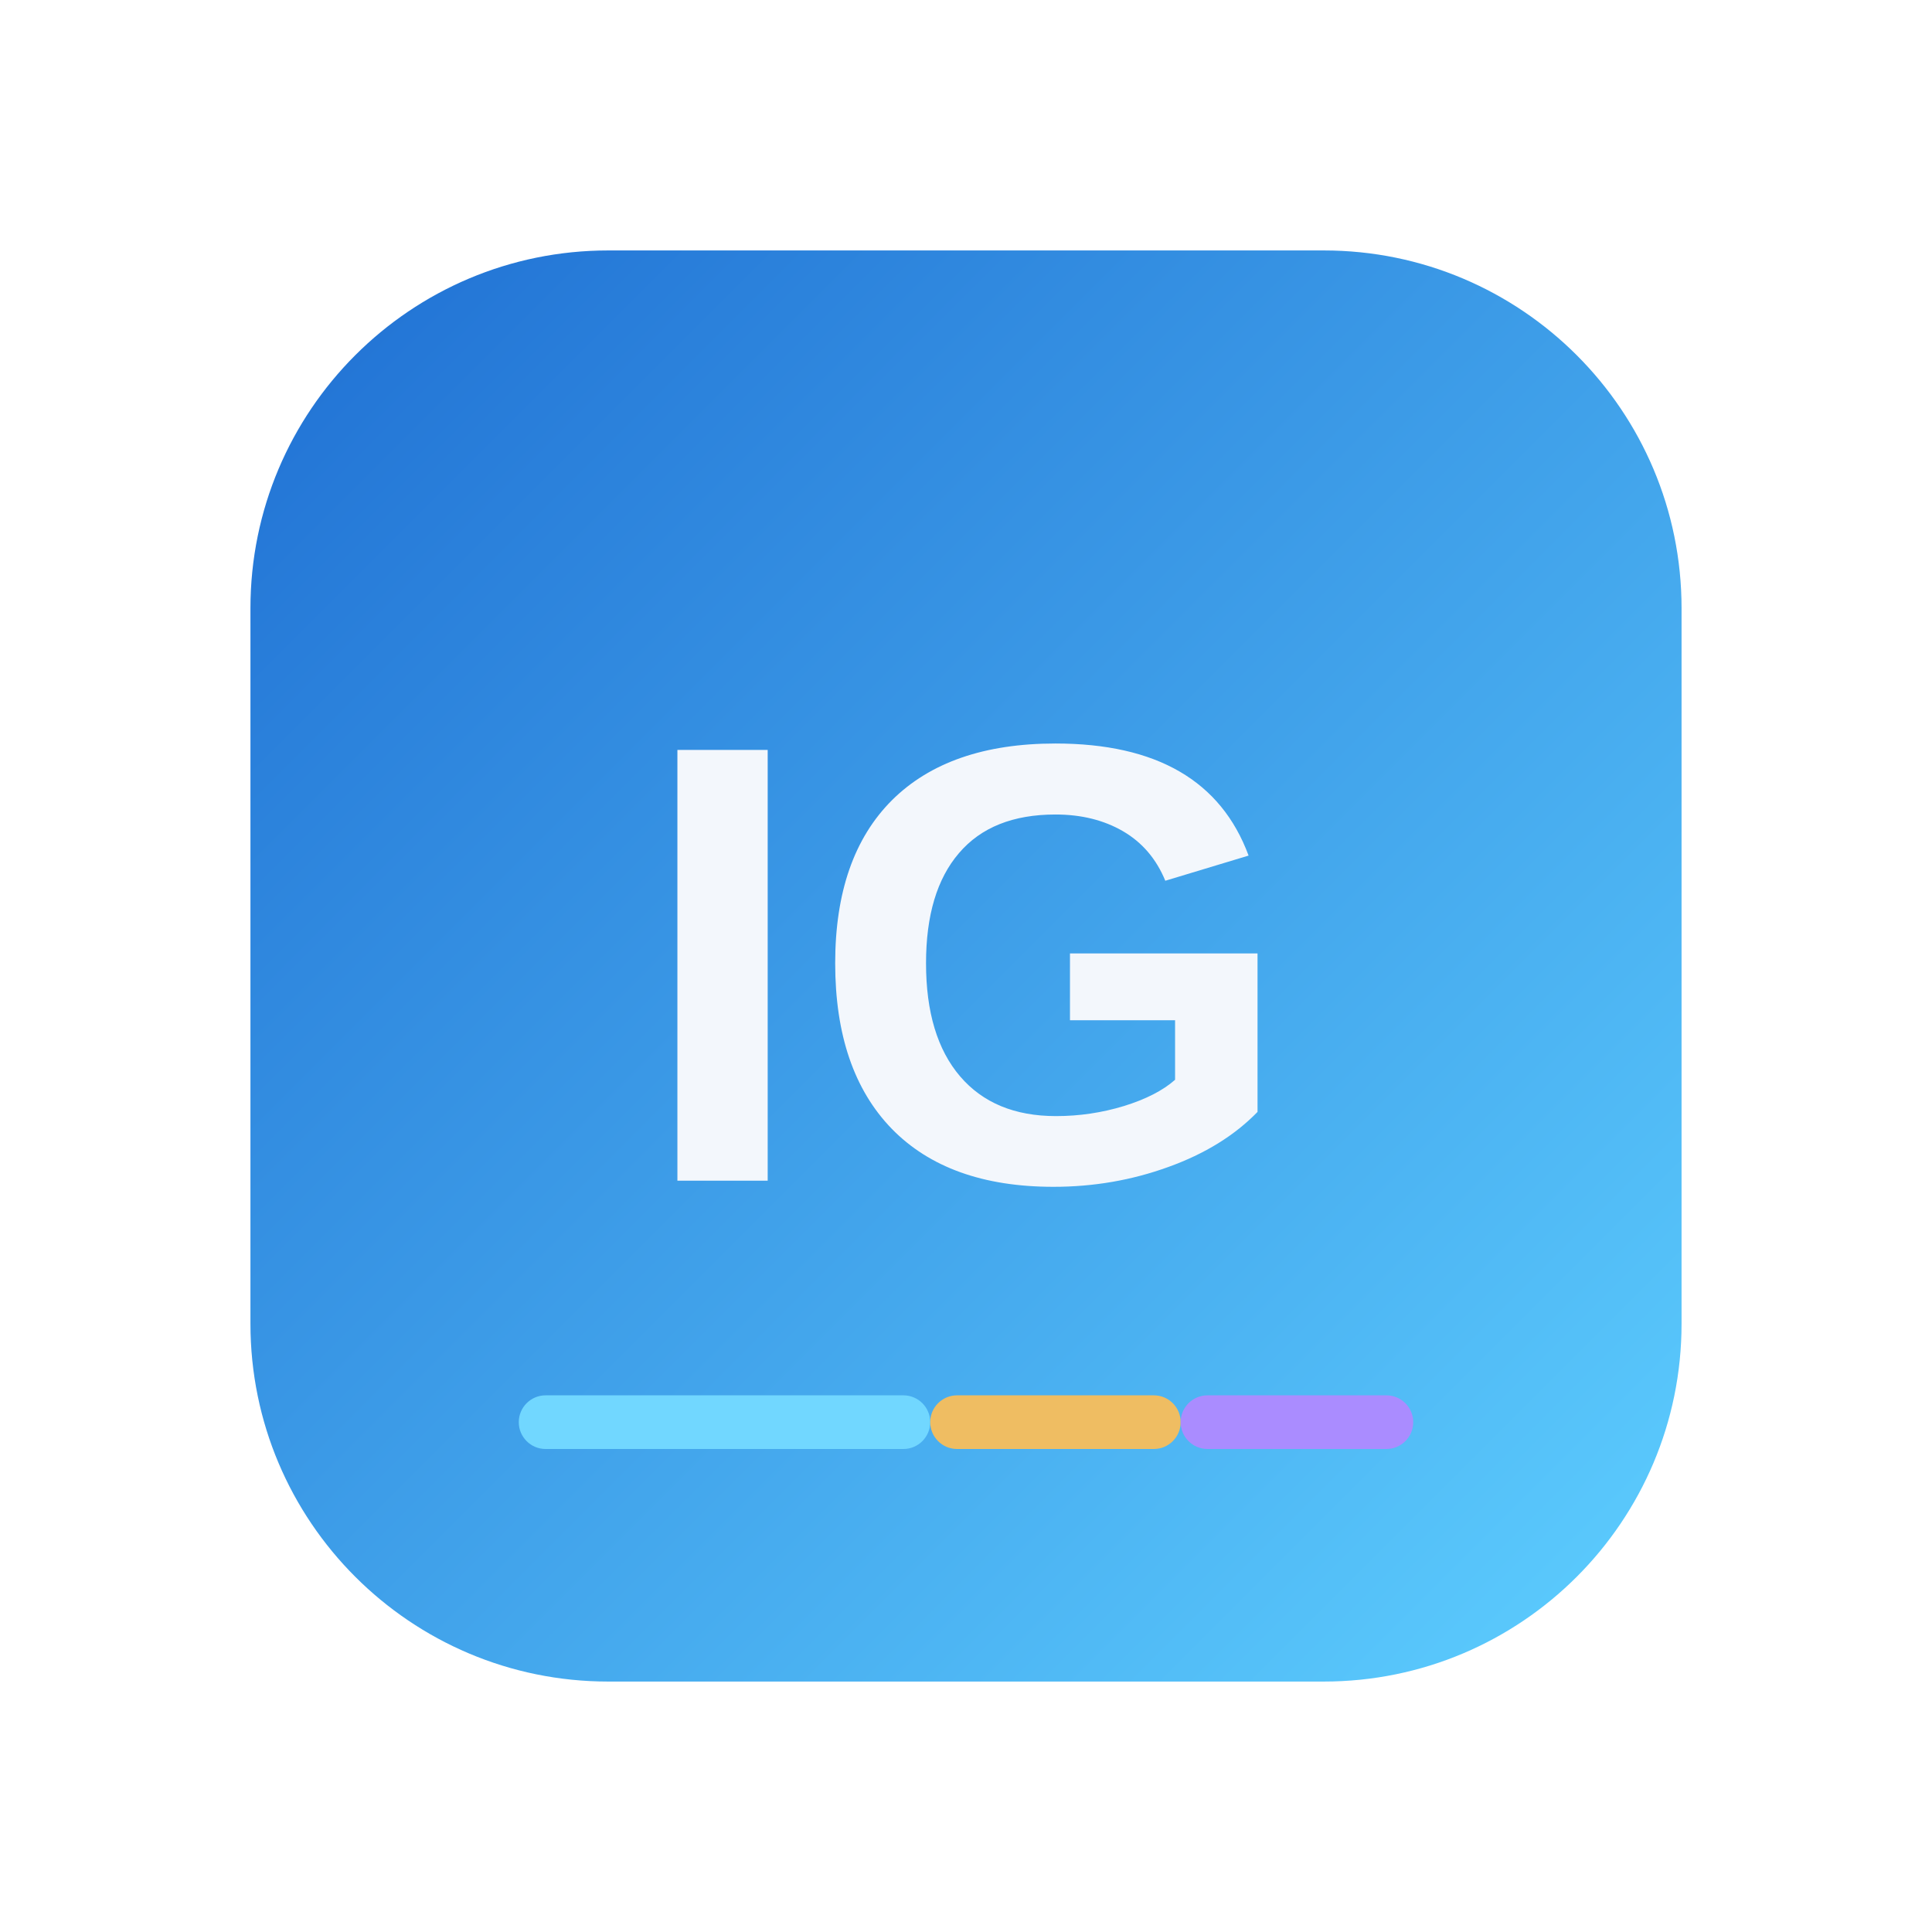
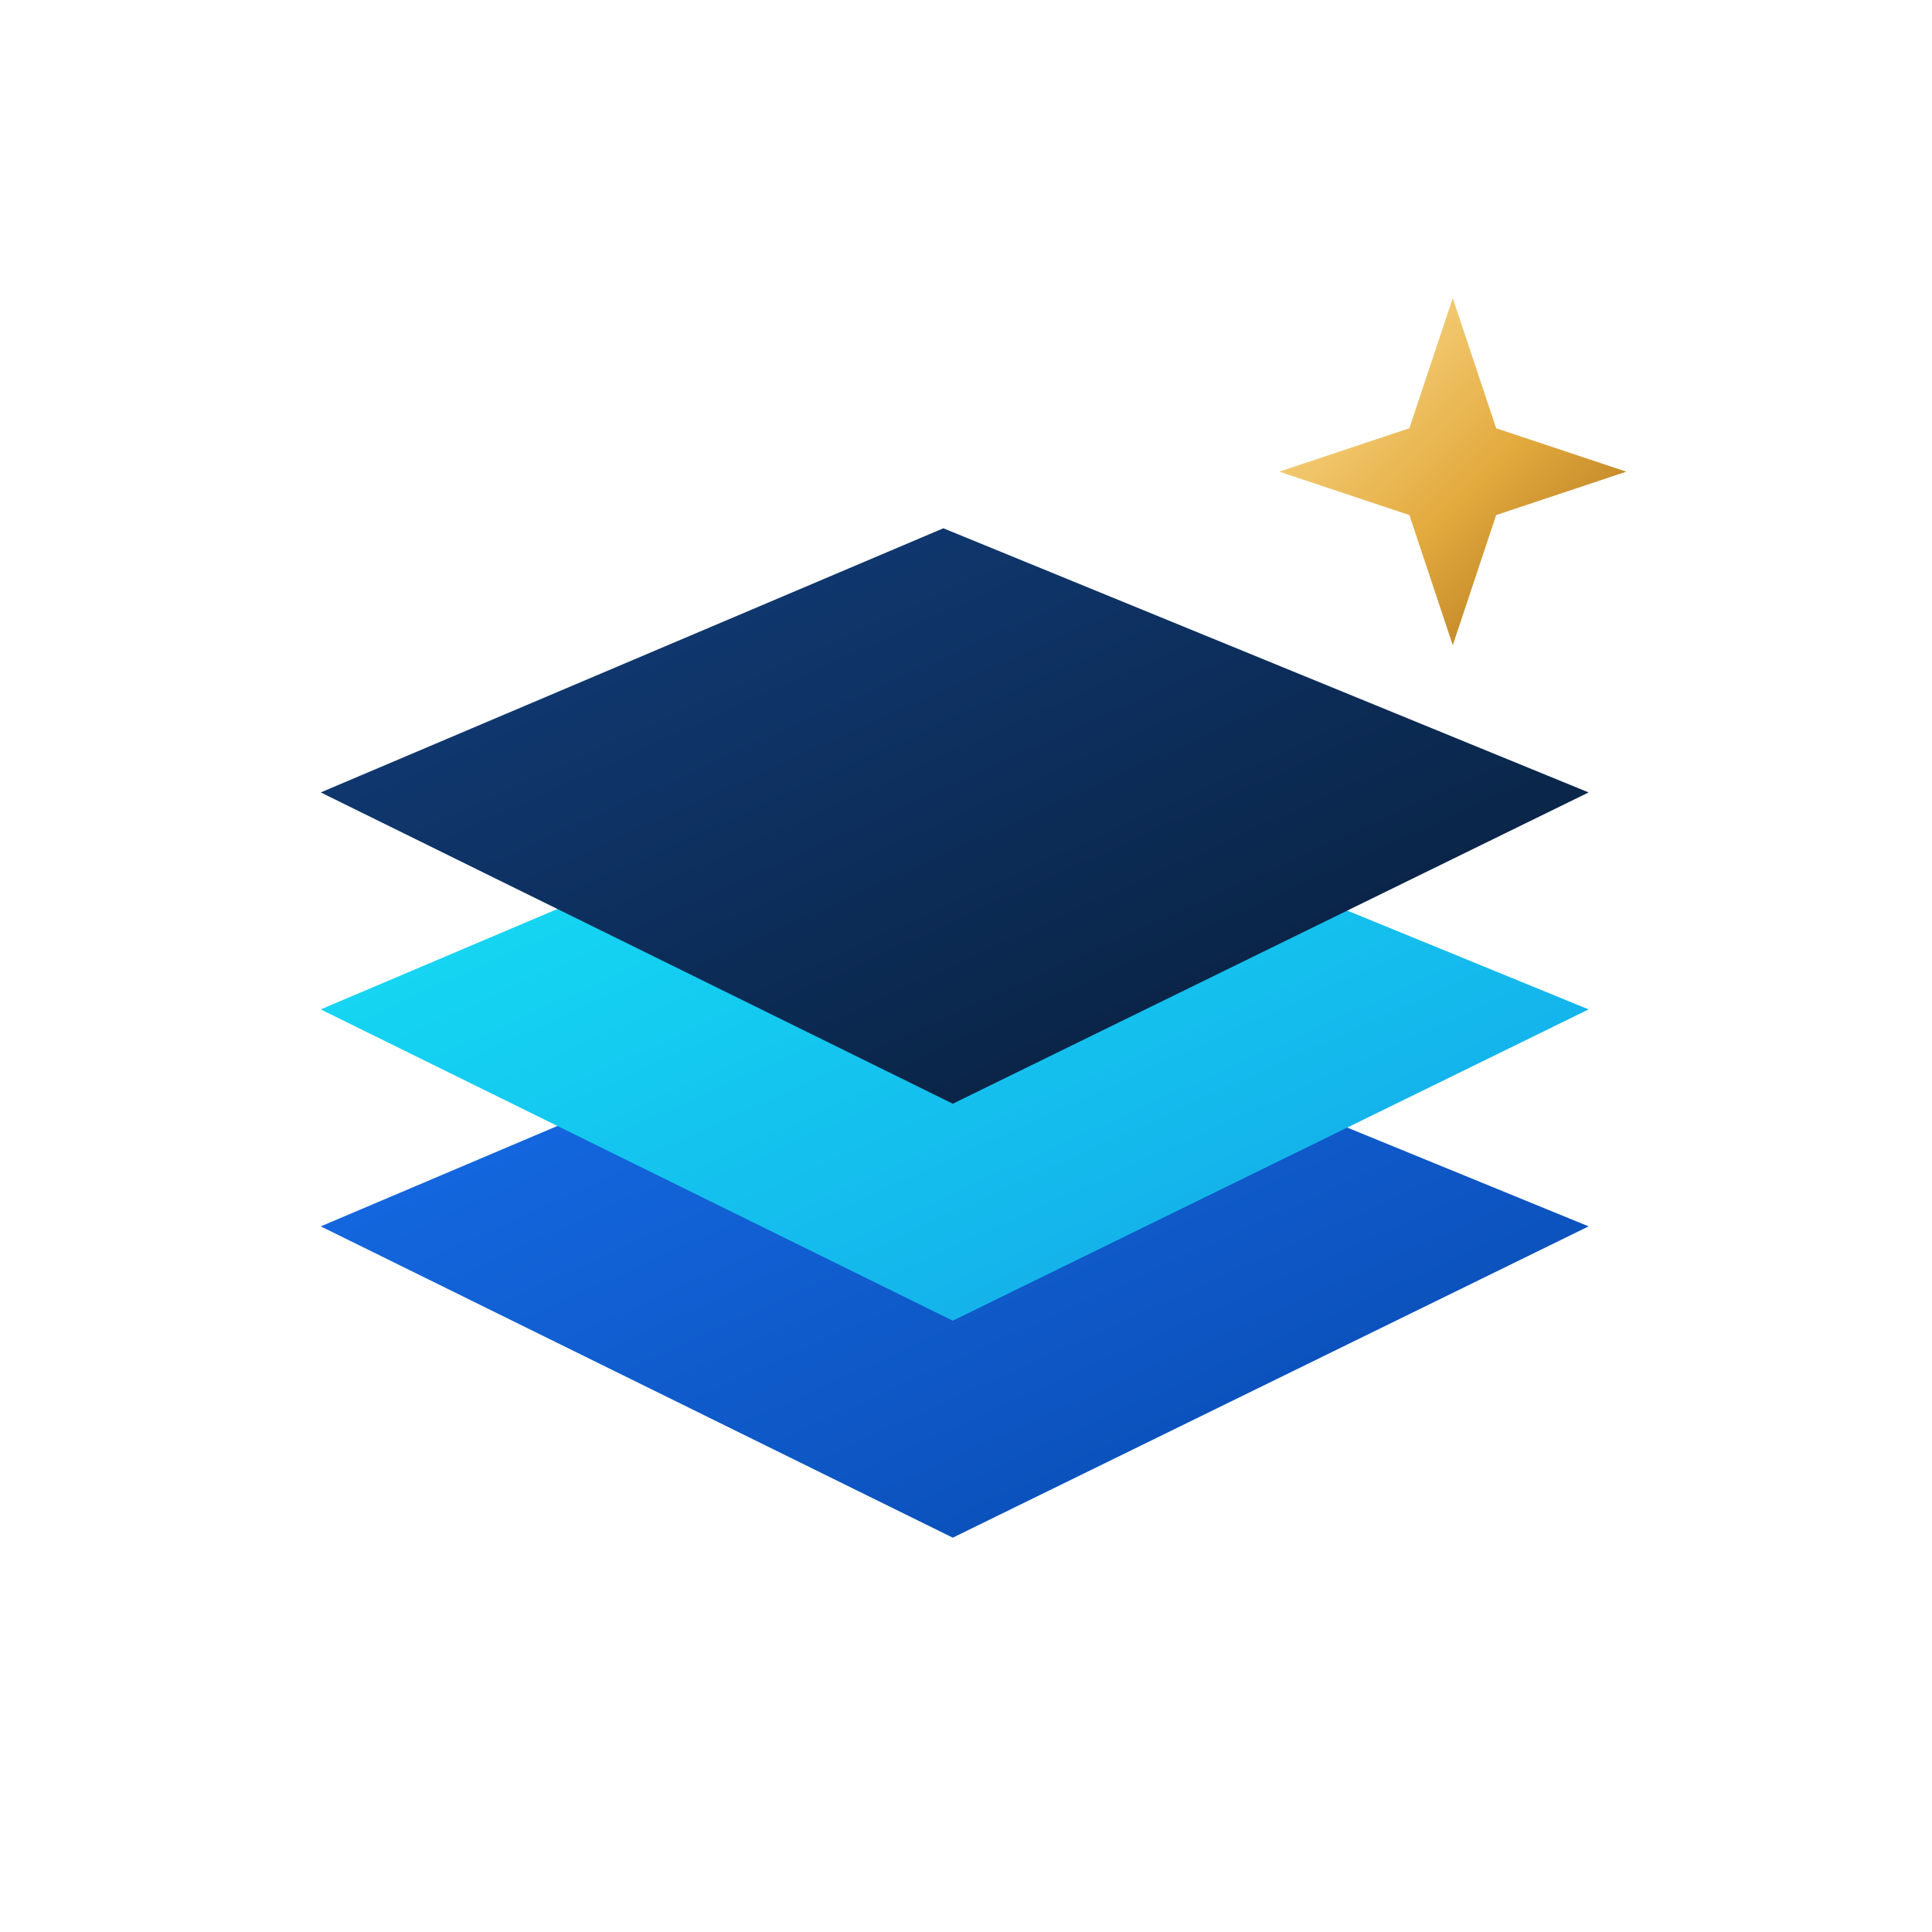
- <svg xmlns="http://www.w3.org/2000/svg" viewBox="0 0 108 108" role="img" aria-labelledby="title desc">
+ <svg xmlns="http://www.w3.org/2000/svg" viewBox="0 0 1024 1024">
  <defs>
-     <linearGradient id="g" x1="14" y1="14" x2="94" y2="94" gradientUnits="userSpaceOnUse">
-       <stop stop-color="#1F6FD3" />
-       <stop offset="1" stop-color="#5ECFFF" />
+     <linearGradient id="top" x1="0" y1="0" x2="1" y2="1">
+       <stop stop-color="#123f7f" />
+       <stop offset="1" stop-color="#071c35" />
+     </linearGradient>
+     <linearGradient id="mid" x1="0" y1="0" x2="1" y2="1">
+       <stop stop-color="#15e4f5" />
+       <stop offset="1" stop-color="#13a3e8" />
+     </linearGradient>
+     <linearGradient id="bot" x1="0" y1="0" x2="1" y2="1">
+       <stop stop-color="#176fec" />
+       <stop offset="1" stop-color="#0848ad" />
+     </linearGradient>
+     <linearGradient id="g" x1="0" y1="0" x2="1" y2="1">
+       <stop stop-color="#ffe39a" />
+       <stop offset=".55" stop-color="#e3aa3e" />
+       <stop offset="1" stop-color="#a46a15" />
    </linearGradient>
  </defs>
-   <rect x="14" y="14" width="80" height="80" rx="20" fill="url(#g)" />
-   <text x="54" y="66" text-anchor="middle" font-family="Arial, Helvetica, sans-serif" font-size="35" font-weight="800" fill="#F3F7FC">IG</text>
-   <rect x="29" y="78" width="23" height="3" rx="1.5" fill="#71D7FF" />
-   <rect x="52" y="78" width="14" height="3" rx="1.5" fill="#EFBD62" />
-   <rect x="66" y="78" width="13" height="3" rx="1.5" fill="#AA8CFF" />
+   <path d="M170 650 500 510 842 650 505 815Z" fill="url(#bot)" />
+   <path d="M170 535 500 395 842 535 505 700Z" fill="url(#mid)" />
+   <path d="M170 420 500 280 842 420 505 585Z" fill="url(#top)" />
+   <g transform="translate(770 250)" fill="url(#g)">
+     <path d="M0-92 23-23 92 0 23 23 0 92-23 23-92 0-23-23Z" />
+   </g>
</svg>
